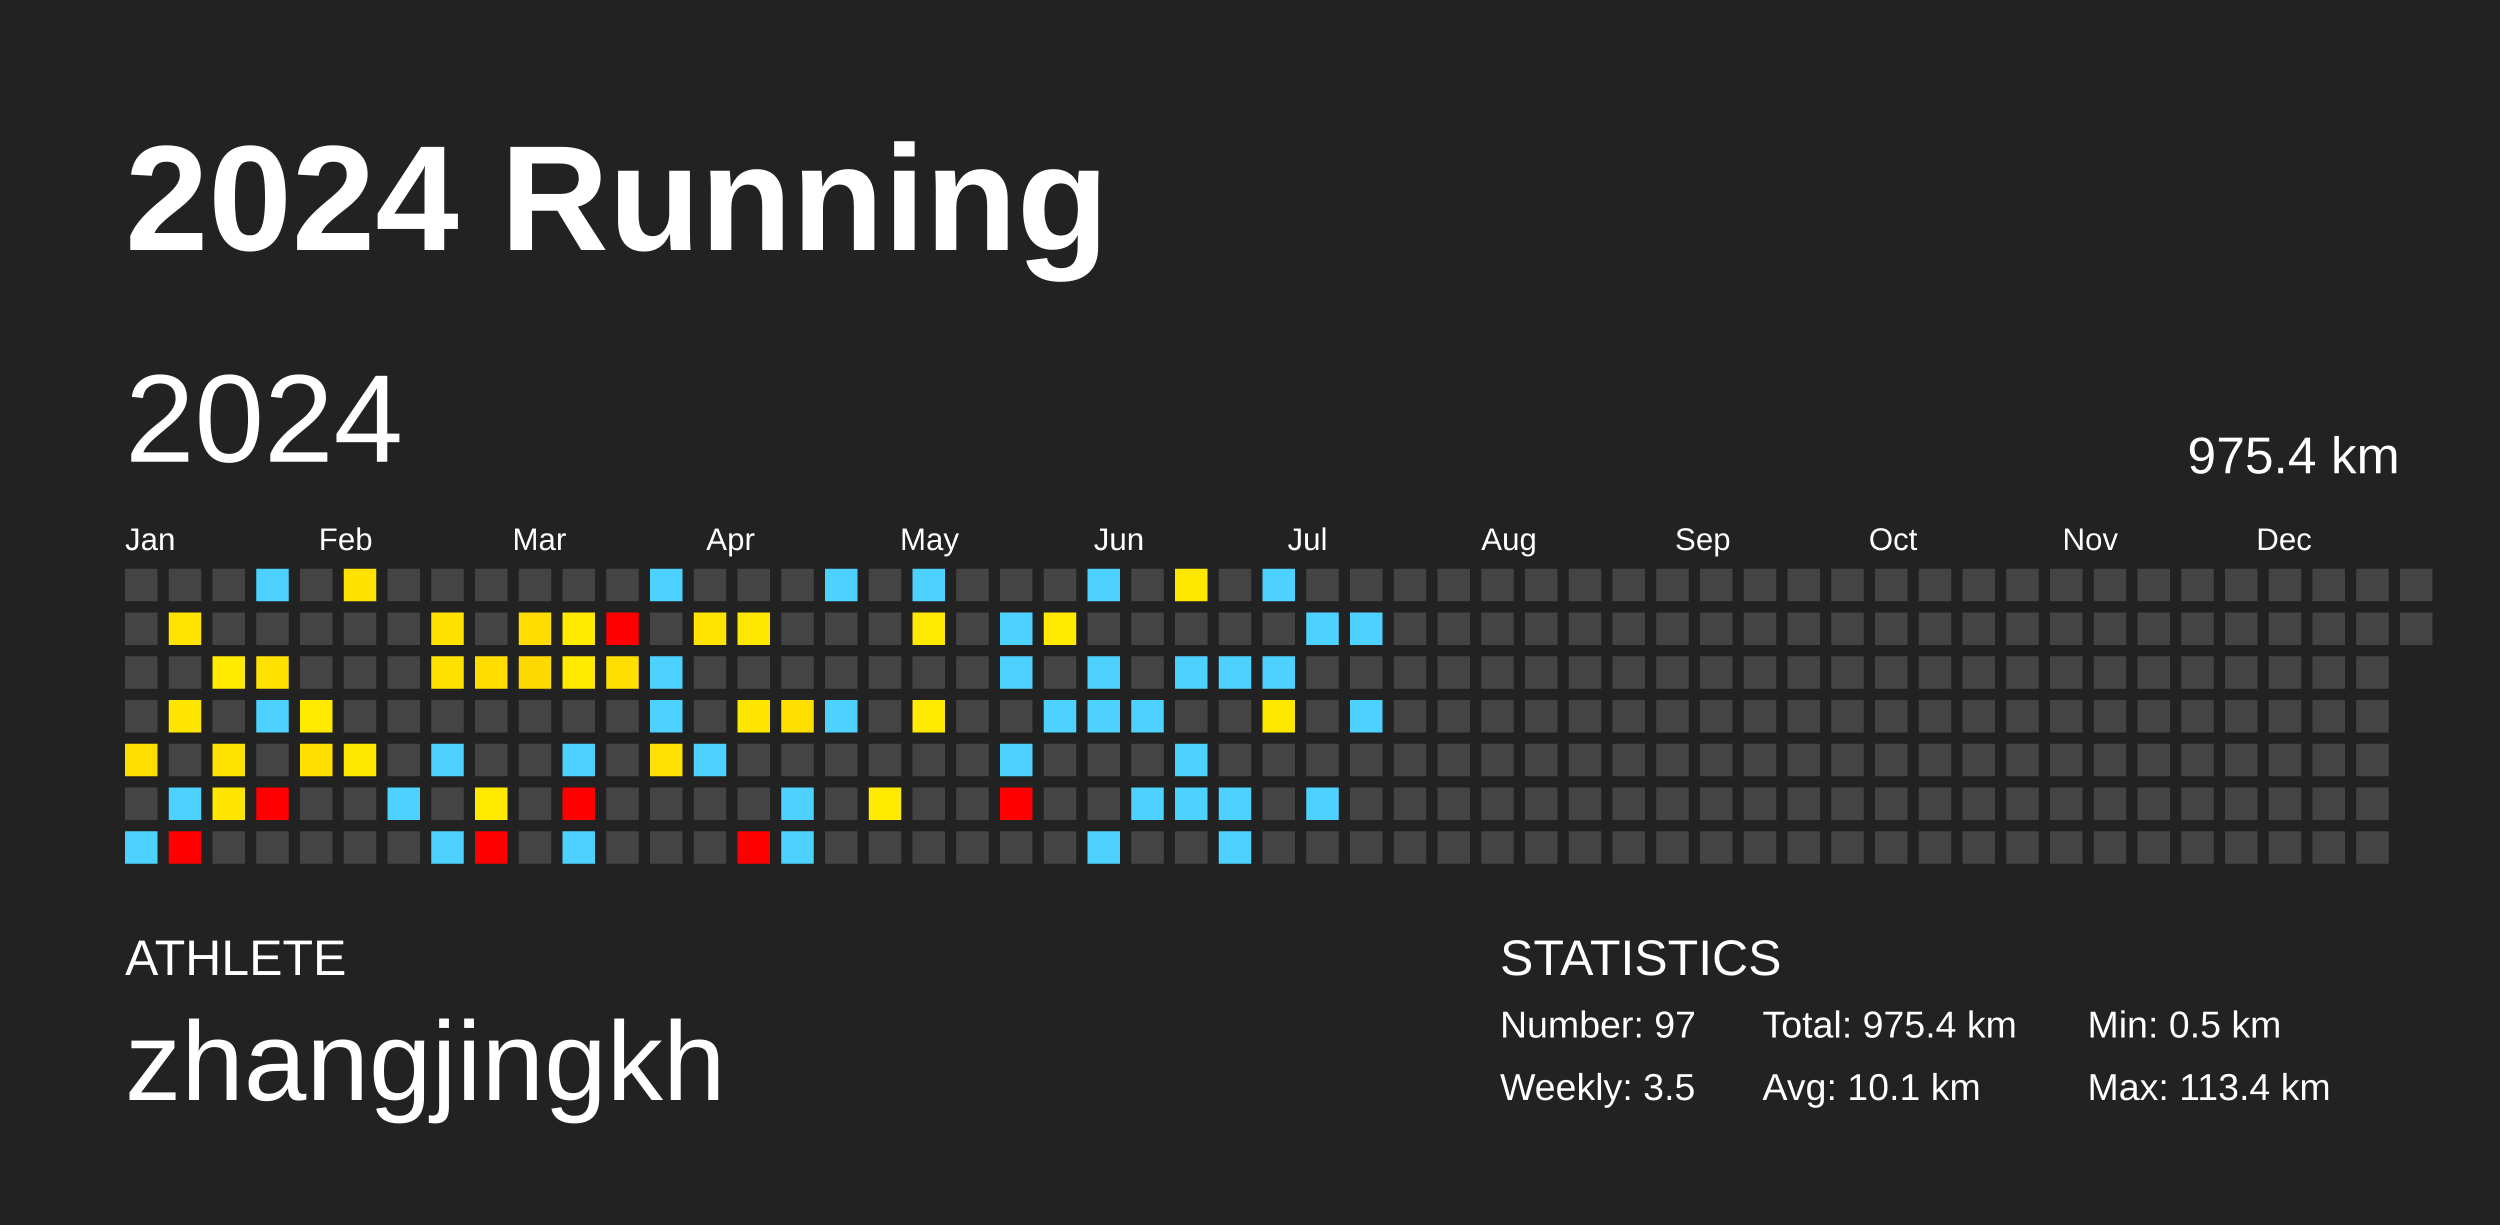
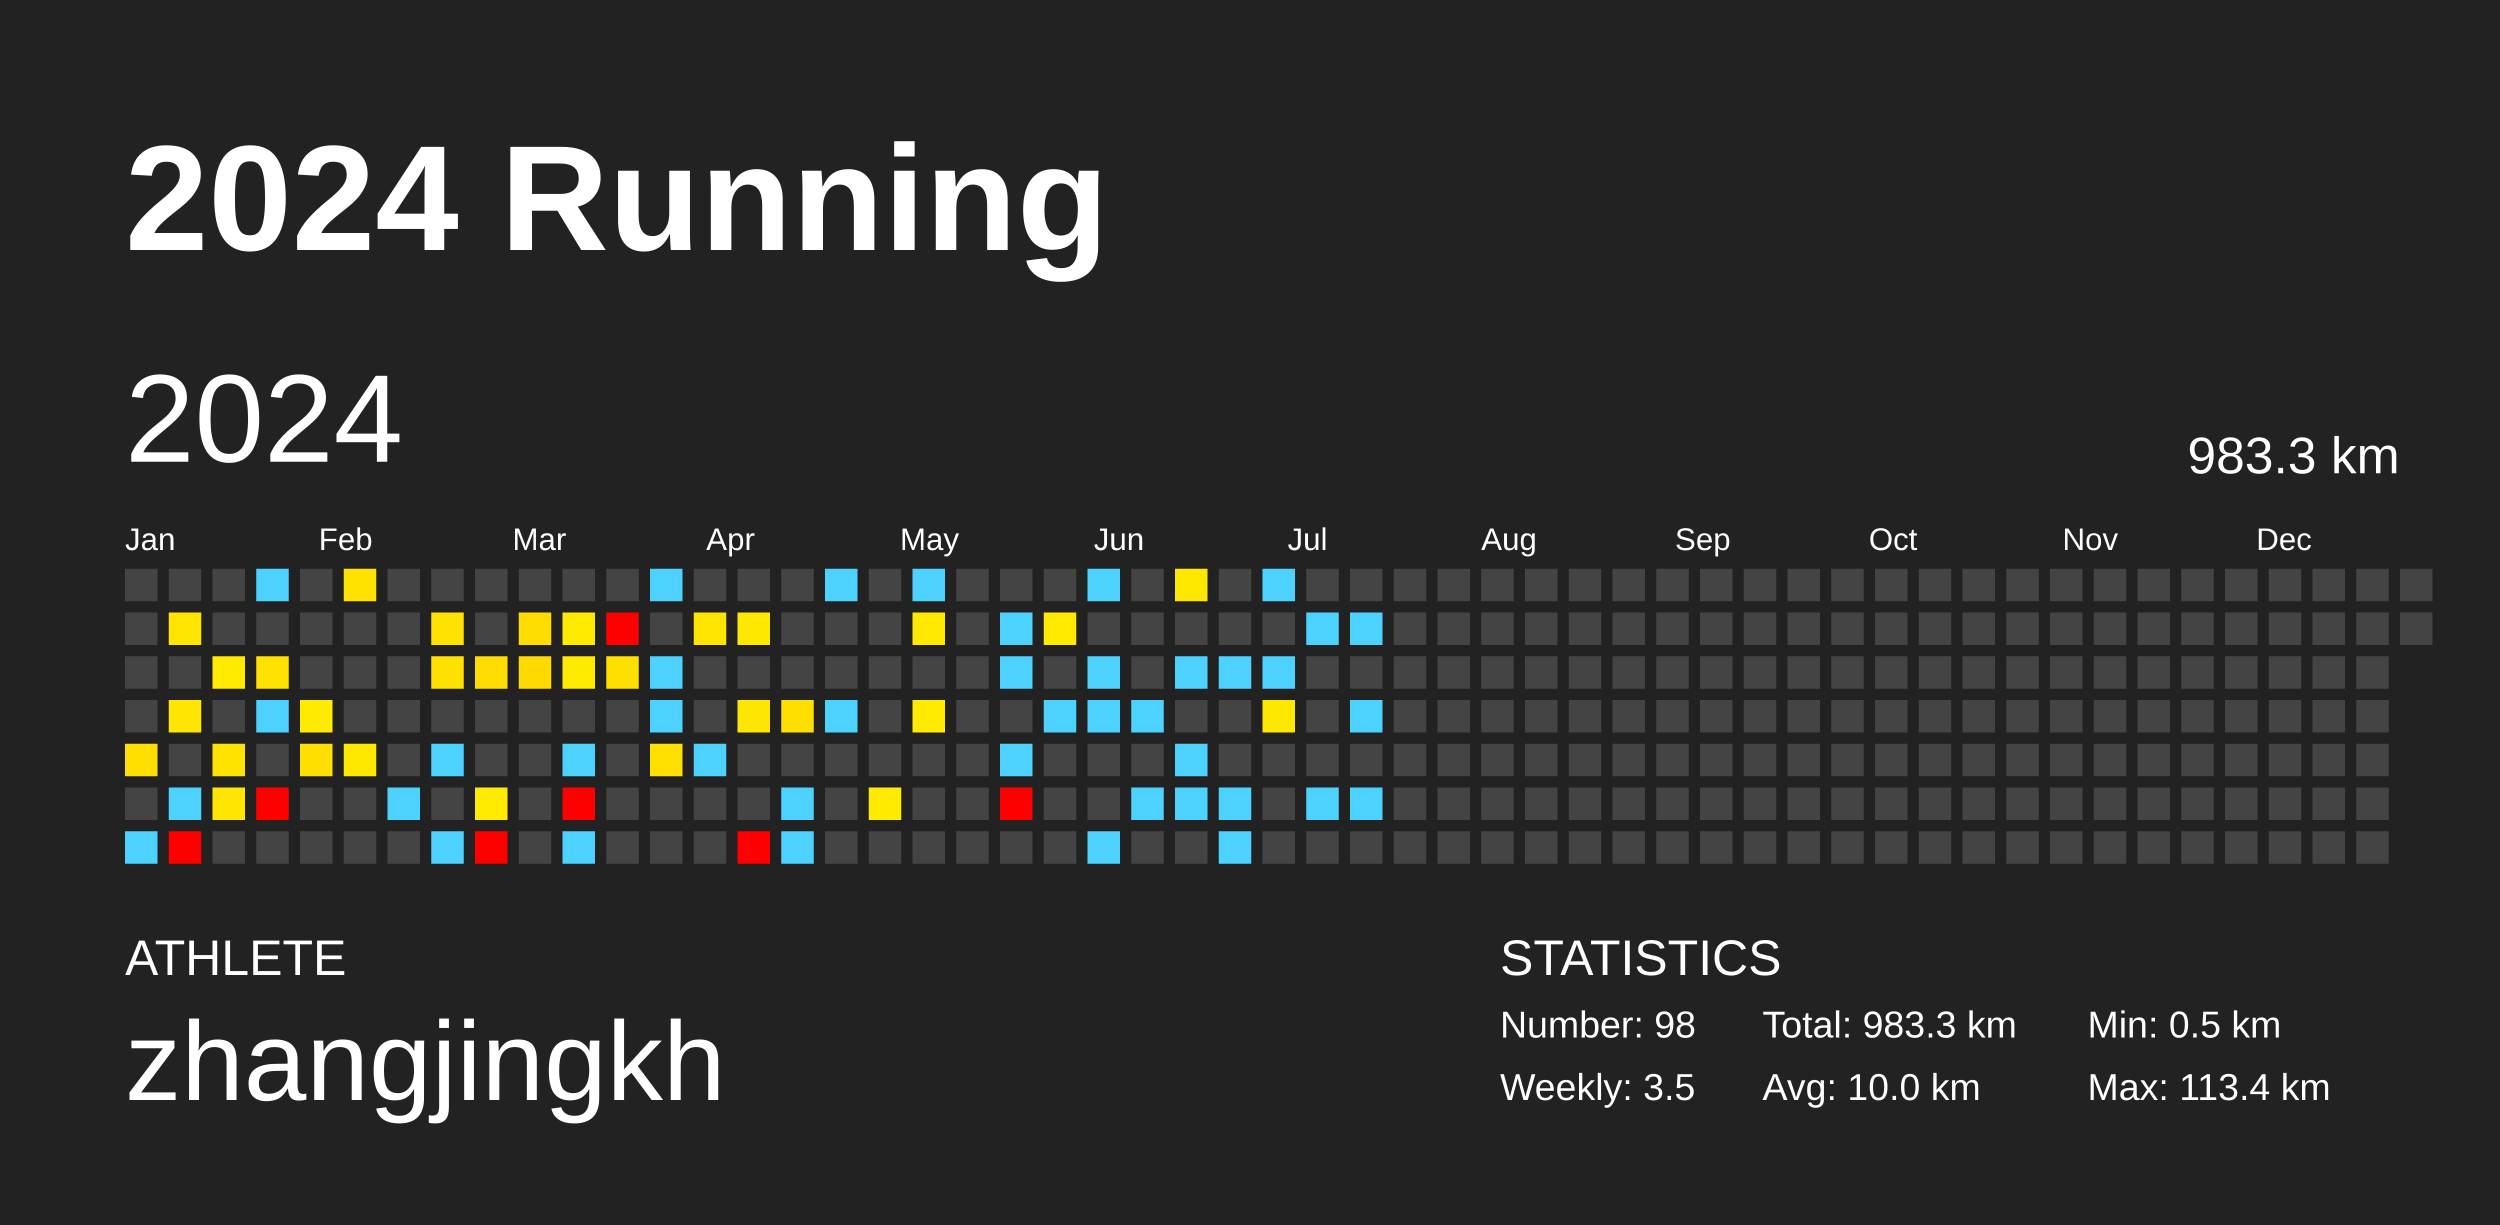
<svg xmlns="http://www.w3.org/2000/svg" baseProfile="full" height="98mm" version="1.1" viewBox="0,0,200,98" width="200mm">
  <defs />
  <rect fill="#222222" height="98" width="200" x="0" y="0" />
  <text fill="#FFFFFF" style="font-size:12px; font-family:Arial; font-weight:bold;" x="10" y="20">2024 Running</text>
  <text fill="#FFFFFF" style="font-size:4px; font-family:Arial" x="10" y="78">ATHLETE</text>
  <text fill="#FFFFFF" style="font-size:9px; font-family:Arial" x="10" y="88">zhangjingkh</text>
  <text fill="#FFFFFF" style="font-size:4px; font-family:Arial" x="120" y="78">STATISTICS</text>
-   <text fill="#FFFFFF" style="font-size:3px; font-family:Arial" x="120" y="83">Number: 97</text>
+   <text fill="#FFFFFF" style="font-size:3px; font-family:Arial" x="120" y="83">Number: 98</text>
  <text fill="#FFFFFF" style="font-size:3px; font-family:Arial" x="120" y="88">Weekly: 3.5</text>
-   <text fill="#FFFFFF" style="font-size:3px; font-family:Arial" x="141" y="83">Total: 975.4 km</text>
-   <text fill="#FFFFFF" style="font-size:3px; font-family:Arial" x="141" y="88">Avg: 10.1 km</text>
+   <text fill="#FFFFFF" style="font-size:3px; font-family:Arial" x="141" y="83">Total: 983.3 km</text>
+   <text fill="#FFFFFF" style="font-size:3px; font-family:Arial" x="141" y="88">Avg: 10.0 km</text>
  <text fill="#FFFFFF" style="font-size:3px; font-family:Arial" x="167" y="83">Min: 0.5 km</text>
  <text fill="#FFFFFF" style="font-size:3px; font-family:Arial" x="167" y="88">Max: 113.4 km</text>
  <text dominant-baseline="hanging" fill="#FFFFFF" style="font-size:10.0px; font-family:Arial;" x="10" y="30">2024</text>
-   <text dominant-baseline="hanging" fill="#FFFFFF" style="font-size:4.125px; font-family:Arial;" x="175" y="35">975.4 km</text>
+   <text dominant-baseline="hanging" fill="#FFFFFF" style="font-size:4.125px; font-family:Arial;" x="175" y="35">983.3 km</text>
  <text fill="#FFFFFF" style="font-size:2.5px; font-family:Arial" x="10.0" y="44">Jan</text>
  <text fill="#FFFFFF" style="font-size:2.5px; font-family:Arial" x="25.5" y="44">Feb</text>
  <text fill="#FFFFFF" style="font-size:2.5px; font-family:Arial" x="41.0" y="44">Mar</text>
  <text fill="#FFFFFF" style="font-size:2.5px; font-family:Arial" x="56.5" y="44">Apr</text>
  <text fill="#FFFFFF" style="font-size:2.5px; font-family:Arial" x="72.0" y="44">May</text>
  <text fill="#FFFFFF" style="font-size:2.5px; font-family:Arial" x="87.5" y="44">Jun</text>
  <text fill="#FFFFFF" style="font-size:2.5px; font-family:Arial" x="103.0" y="44">Jul</text>
  <text fill="#FFFFFF" style="font-size:2.5px; font-family:Arial" x="118.5" y="44">Aug</text>
  <text fill="#FFFFFF" style="font-size:2.5px; font-family:Arial" x="134.0" y="44">Sep</text>
  <text fill="#FFFFFF" style="font-size:2.5px; font-family:Arial" x="149.5" y="44">Oct</text>
  <text fill="#FFFFFF" style="font-size:2.5px; font-family:Arial" x="165.0" y="44">Nov</text>
  <text fill="#FFFFFF" style="font-size:2.5px; font-family:Arial" x="180.5" y="44">Dec</text>
  <rect fill="#444444" height="2.6" width="2.6" x="10.0" y="45.5" />
  <rect fill="#444444" height="2.6" width="2.6" x="10.0" y="49.0" />
  <rect fill="#444444" height="2.6" width="2.6" x="10.0" y="52.5" />
  <rect fill="#444444" height="2.6" width="2.6" x="10.0" y="56.0" />
  <rect fill="#ffdf00" height="2.6" width="2.6" x="10.0" y="59.5" />
  <rect fill="#444444" height="2.6" width="2.6" x="10.0" y="63.0" />
  <rect fill="#4dd2ff" height="2.6" width="2.6" x="10.0" y="66.5" />
  <rect fill="#444444" height="2.6" width="2.6" x="13.5" y="45.5" />
  <rect fill="#ffe400" height="2.6" width="2.6" x="13.5" y="49.0" />
  <rect fill="#444444" height="2.6" width="2.6" x="13.5" y="52.5" />
  <rect fill="#ffe600" height="2.6" width="2.6" x="13.5" y="56.0" />
  <rect fill="#444444" height="2.6" width="2.6" x="13.5" y="59.5" />
  <rect fill="#4dd2ff" height="2.6" width="2.6" x="13.5" y="63.0" />
  <rect fill="red" height="2.6" width="2.6" x="13.5" y="66.5" />
  <rect fill="#444444" height="2.6" width="2.6" x="17.0" y="45.5" />
  <rect fill="#444444" height="2.6" width="2.6" x="17.0" y="49.0" />
  <rect fill="#ffea00" height="2.6" width="2.6" x="17.0" y="52.5" />
  <rect fill="#444444" height="2.6" width="2.6" x="17.0" y="56.0" />
  <rect fill="#ffe300" height="2.6" width="2.6" x="17.0" y="59.5" />
  <rect fill="#ffe600" height="2.6" width="2.6" x="17.0" y="63.0" />
  <rect fill="#444444" height="2.6" width="2.6" x="17.0" y="66.5" />
  <rect fill="#4dd2ff" height="2.6" width="2.6" x="20.5" y="45.5" />
  <rect fill="#444444" height="2.6" width="2.6" x="20.5" y="49.0" />
  <rect fill="#ffe200" height="2.6" width="2.6" x="20.5" y="52.5" />
  <rect fill="#4dd2ff" height="2.6" width="2.6" x="20.5" y="56.0" />
  <rect fill="#444444" height="2.6" width="2.6" x="20.5" y="59.5" />
  <rect fill="red" height="2.6" width="2.6" x="20.5" y="63.0" />
  <rect fill="#444444" height="2.6" width="2.6" x="20.5" y="66.5" />
  <rect fill="#444444" height="2.6" width="2.6" x="24.0" y="45.5" />
  <rect fill="#444444" height="2.6" width="2.6" x="24.0" y="49.0" />
  <rect fill="#444444" height="2.6" width="2.6" x="24.0" y="52.5" />
  <rect fill="#ffea00" height="2.6" width="2.6" x="24.0" y="56.0" />
  <rect fill="#ffdf00" height="2.6" width="2.6" x="24.0" y="59.5" />
  <rect fill="#444444" height="2.6" width="2.6" x="24.0" y="63.0" />
  <rect fill="#444444" height="2.6" width="2.6" x="24.0" y="66.5" />
  <rect fill="#ffe200" height="2.6" width="2.6" x="27.5" y="45.5" />
  <rect fill="#444444" height="2.6" width="2.6" x="27.5" y="49.0" />
  <rect fill="#444444" height="2.6" width="2.6" x="27.5" y="52.5" />
  <rect fill="#444444" height="2.6" width="2.6" x="27.5" y="56.0" />
  <rect fill="#ffe800" height="2.6" width="2.6" x="27.5" y="59.5" />
  <rect fill="#444444" height="2.6" width="2.6" x="27.5" y="63.0" />
  <rect fill="#444444" height="2.6" width="2.6" x="27.5" y="66.5" />
  <rect fill="#444444" height="2.6" width="2.6" x="31.0" y="45.5" />
  <rect fill="#444444" height="2.6" width="2.6" x="31.0" y="49.0" />
  <rect fill="#444444" height="2.6" width="2.6" x="31.0" y="52.5" />
  <rect fill="#444444" height="2.6" width="2.6" x="31.0" y="56.0" />
  <rect fill="#444444" height="2.6" width="2.6" x="31.0" y="59.5" />
  <rect fill="#4dd2ff" height="2.6" width="2.6" x="31.0" y="63.0" />
  <rect fill="#444444" height="2.6" width="2.6" x="31.0" y="66.5" />
  <rect fill="#444444" height="2.6" width="2.6" x="34.5" y="45.5" />
  <rect fill="#ffe200" height="2.6" width="2.6" x="34.5" y="49.0" />
  <rect fill="#ffe100" height="2.6" width="2.6" x="34.5" y="52.5" />
  <rect fill="#444444" height="2.6" width="2.6" x="34.5" y="56.0" />
  <rect fill="#4dd2ff" height="2.6" width="2.6" x="34.5" y="59.5" />
  <rect fill="#444444" height="2.6" width="2.6" x="34.5" y="63.0" />
  <rect fill="#4dd2ff" height="2.6" width="2.6" x="34.5" y="66.5" />
  <rect fill="#444444" height="2.6" width="2.6" x="38.0" y="45.5" />
  <rect fill="#444444" height="2.6" width="2.6" x="38.0" y="49.0" />
  <rect fill="#ffdd00" height="2.6" width="2.6" x="38.0" y="52.5" />
  <rect fill="#444444" height="2.6" width="2.6" x="38.0" y="56.0" />
  <rect fill="#444444" height="2.6" width="2.6" x="38.0" y="59.5" />
  <rect fill="#ffea00" height="2.6" width="2.6" x="38.0" y="63.0" />
  <rect fill="red" height="2.6" width="2.6" x="38.0" y="66.5" />
  <rect fill="#444444" height="2.6" width="2.6" x="41.5" y="45.5" />
  <rect fill="#ffdd00" height="2.6" width="2.6" x="41.5" y="49.0" />
  <rect fill="#ffda00" height="2.6" width="2.6" x="41.5" y="52.5" />
  <rect fill="#444444" height="2.6" width="2.6" x="41.5" y="56.0" />
  <rect fill="#444444" height="2.6" width="2.6" x="41.5" y="59.5" />
  <rect fill="#444444" height="2.6" width="2.6" x="41.5" y="63.0" />
  <rect fill="#444444" height="2.6" width="2.6" x="41.5" y="66.5" />
  <rect fill="#444444" height="2.6" width="2.6" x="45.0" y="45.5" />
  <rect fill="#ffea00" height="2.6" width="2.6" x="45.0" y="49.0" />
  <rect fill="#ffea00" height="2.6" width="2.6" x="45.0" y="52.5" />
  <rect fill="#444444" height="2.6" width="2.6" x="45.0" y="56.0" />
  <rect fill="#4dd2ff" height="2.6" width="2.6" x="45.0" y="59.5" />
  <rect fill="red" height="2.6" width="2.6" x="45.0" y="63.0" />
  <rect fill="#4dd2ff" height="2.6" width="2.6" x="45.0" y="66.5" />
  <rect fill="#444444" height="2.6" width="2.6" x="48.5" y="45.5" />
  <rect fill="red" height="2.6" width="2.6" x="48.5" y="49.0" />
  <rect fill="#ffdf00" height="2.6" width="2.6" x="48.5" y="52.5" />
  <rect fill="#444444" height="2.6" width="2.6" x="48.5" y="56.0" />
  <rect fill="#444444" height="2.6" width="2.6" x="48.5" y="59.5" />
  <rect fill="#444444" height="2.6" width="2.6" x="48.5" y="63.0" />
  <rect fill="#444444" height="2.6" width="2.6" x="48.5" y="66.5" />
  <rect fill="#4dd2ff" height="2.6" width="2.6" x="52.0" y="45.5" />
  <rect fill="#444444" height="2.6" width="2.6" x="52.0" y="49.0" />
  <rect fill="#4dd2ff" height="2.6" width="2.6" x="52.0" y="52.5" />
  <rect fill="#4dd2ff" height="2.6" width="2.6" x="52.0" y="56.0" />
  <rect fill="#ffe000" height="2.6" width="2.6" x="52.0" y="59.5" />
  <rect fill="#444444" height="2.6" width="2.6" x="52.0" y="63.0" />
  <rect fill="#444444" height="2.6" width="2.6" x="52.0" y="66.5" />
  <rect fill="#444444" height="2.6" width="2.6" x="55.5" y="45.5" />
  <rect fill="#ffe400" height="2.6" width="2.6" x="55.5" y="49.0" />
  <rect fill="#444444" height="2.6" width="2.6" x="55.5" y="52.5" />
  <rect fill="#444444" height="2.6" width="2.6" x="55.5" y="56.0" />
  <rect fill="#4dd2ff" height="2.6" width="2.6" x="55.5" y="59.5" />
  <rect fill="#444444" height="2.6" width="2.6" x="55.5" y="63.0" />
  <rect fill="#444444" height="2.6" width="2.6" x="55.5" y="66.5" />
  <rect fill="#444444" height="2.6" width="2.6" x="59.0" y="45.5" />
  <rect fill="#ffe800" height="2.6" width="2.6" x="59.0" y="49.0" />
  <rect fill="#444444" height="2.6" width="2.6" x="59.0" y="52.5" />
  <rect fill="#ffe600" height="2.6" width="2.6" x="59.0" y="56.0" />
  <rect fill="#444444" height="2.6" width="2.6" x="59.0" y="59.5" />
  <rect fill="#444444" height="2.6" width="2.6" x="59.0" y="63.0" />
  <rect fill="red" height="2.6" width="2.6" x="59.0" y="66.5" />
  <rect fill="#444444" height="2.6" width="2.6" x="62.5" y="45.5" />
  <rect fill="#444444" height="2.6" width="2.6" x="62.5" y="49.0" />
  <rect fill="#444444" height="2.6" width="2.6" x="62.5" y="52.5" />
  <rect fill="#ffdf00" height="2.6" width="2.6" x="62.5" y="56.0" />
  <rect fill="#444444" height="2.6" width="2.6" x="62.5" y="59.5" />
  <rect fill="#4dd2ff" height="2.6" width="2.6" x="62.5" y="63.0" />
  <rect fill="#4dd2ff" height="2.6" width="2.6" x="62.5" y="66.5" />
  <rect fill="#4dd2ff" height="2.6" width="2.6" x="66.0" y="45.5" />
  <rect fill="#444444" height="2.6" width="2.6" x="66.0" y="49.0" />
  <rect fill="#444444" height="2.6" width="2.6" x="66.0" y="52.5" />
  <rect fill="#4dd2ff" height="2.6" width="2.6" x="66.0" y="56.0" />
  <rect fill="#444444" height="2.6" width="2.6" x="66.0" y="59.5" />
  <rect fill="#444444" height="2.6" width="2.6" x="66.0" y="63.0" />
  <rect fill="#444444" height="2.6" width="2.6" x="66.0" y="66.5" />
  <rect fill="#444444" height="2.6" width="2.6" x="69.5" y="45.5" />
  <rect fill="#444444" height="2.6" width="2.6" x="69.5" y="49.0" />
  <rect fill="#444444" height="2.6" width="2.6" x="69.5" y="52.5" />
  <rect fill="#444444" height="2.6" width="2.6" x="69.5" y="56.0" />
  <rect fill="#444444" height="2.6" width="2.6" x="69.5" y="59.5" />
  <rect fill="#ffea00" height="2.6" width="2.6" x="69.5" y="63.0" />
  <rect fill="#444444" height="2.6" width="2.6" x="69.5" y="66.5" />
  <rect fill="#4dd2ff" height="2.6" width="2.6" x="73.0" y="45.5" />
  <rect fill="#ffe900" height="2.6" width="2.6" x="73.0" y="49.0" />
  <rect fill="#444444" height="2.6" width="2.6" x="73.0" y="52.5" />
  <rect fill="#ffea00" height="2.6" width="2.6" x="73.0" y="56.0" />
  <rect fill="#444444" height="2.6" width="2.6" x="73.0" y="59.5" />
  <rect fill="#444444" height="2.6" width="2.6" x="73.0" y="63.0" />
  <rect fill="#444444" height="2.6" width="2.6" x="73.0" y="66.5" />
  <rect fill="#444444" height="2.6" width="2.6" x="76.5" y="45.5" />
  <rect fill="#444444" height="2.6" width="2.6" x="76.5" y="49.0" />
  <rect fill="#444444" height="2.6" width="2.6" x="76.5" y="52.5" />
  <rect fill="#444444" height="2.6" width="2.6" x="76.5" y="56.0" />
  <rect fill="#444444" height="2.6" width="2.6" x="76.5" y="59.5" />
  <rect fill="#444444" height="2.6" width="2.6" x="76.5" y="63.0" />
  <rect fill="#444444" height="2.6" width="2.6" x="76.5" y="66.5" />
  <rect fill="#444444" height="2.6" width="2.6" x="80.0" y="45.5" />
  <rect fill="#4dd2ff" height="2.6" width="2.6" x="80.0" y="49.0" />
  <rect fill="#4dd2ff" height="2.6" width="2.6" x="80.0" y="52.5" />
  <rect fill="#444444" height="2.6" width="2.6" x="80.0" y="56.0" />
  <rect fill="#4dd2ff" height="2.6" width="2.6" x="80.0" y="59.5" />
  <rect fill="red" height="2.6" width="2.6" x="80.0" y="63.0" />
  <rect fill="#444444" height="2.6" width="2.6" x="80.0" y="66.5" />
  <rect fill="#444444" height="2.6" width="2.6" x="83.5" y="45.5" />
  <rect fill="#ffea00" height="2.6" width="2.6" x="83.5" y="49.0" />
  <rect fill="#444444" height="2.6" width="2.6" x="83.5" y="52.5" />
  <rect fill="#4dd2ff" height="2.6" width="2.6" x="83.5" y="56.0" />
  <rect fill="#444444" height="2.6" width="2.6" x="83.5" y="59.5" />
  <rect fill="#444444" height="2.6" width="2.6" x="83.5" y="63.0" />
  <rect fill="#444444" height="2.6" width="2.6" x="83.5" y="66.5" />
  <rect fill="#4dd2ff" height="2.6" width="2.6" x="87.0" y="45.5" />
  <rect fill="#444444" height="2.6" width="2.6" x="87.0" y="49.0" />
  <rect fill="#4dd2ff" height="2.6" width="2.6" x="87.0" y="52.5" />
  <rect fill="#4dd2ff" height="2.6" width="2.6" x="87.0" y="56.0" />
  <rect fill="#444444" height="2.6" width="2.6" x="87.0" y="59.5" />
  <rect fill="#444444" height="2.6" width="2.6" x="87.0" y="63.0" />
  <rect fill="#4dd2ff" height="2.6" width="2.6" x="87.0" y="66.5" />
  <rect fill="#444444" height="2.6" width="2.6" x="90.5" y="45.5" />
  <rect fill="#444444" height="2.6" width="2.6" x="90.5" y="49.0" />
  <rect fill="#444444" height="2.6" width="2.6" x="90.5" y="52.5" />
  <rect fill="#4dd2ff" height="2.6" width="2.6" x="90.5" y="56.0" />
  <rect fill="#444444" height="2.6" width="2.6" x="90.5" y="59.5" />
  <rect fill="#4dd2ff" height="2.6" width="2.6" x="90.5" y="63.0" />
  <rect fill="#444444" height="2.6" width="2.6" x="90.5" y="66.5" />
  <rect fill="#ffe800" height="2.6" width="2.6" x="94.0" y="45.5" />
  <rect fill="#444444" height="2.6" width="2.6" x="94.0" y="49.0" />
  <rect fill="#4dd2ff" height="2.6" width="2.6" x="94.0" y="52.5" />
  <rect fill="#444444" height="2.6" width="2.6" x="94.0" y="56.0" />
  <rect fill="#4dd2ff" height="2.6" width="2.6" x="94.0" y="59.5" />
  <rect fill="#4dd2ff" height="2.6" width="2.6" x="94.0" y="63.0" />
  <rect fill="#444444" height="2.6" width="2.6" x="94.0" y="66.5" />
  <rect fill="#444444" height="2.6" width="2.6" x="97.5" y="45.5" />
  <rect fill="#444444" height="2.6" width="2.6" x="97.5" y="49.0" />
  <rect fill="#4dd2ff" height="2.6" width="2.6" x="97.5" y="52.5" />
  <rect fill="#444444" height="2.6" width="2.6" x="97.5" y="56.0" />
  <rect fill="#444444" height="2.6" width="2.6" x="97.5" y="59.5" />
  <rect fill="#4dd2ff" height="2.6" width="2.6" x="97.5" y="63.0" />
  <rect fill="#4dd2ff" height="2.6" width="2.6" x="97.5" y="66.5" />
  <rect fill="#4dd2ff" height="2.6" width="2.6" x="101.0" y="45.5" />
  <rect fill="#444444" height="2.6" width="2.6" x="101.0" y="49.0" />
  <rect fill="#4dd2ff" height="2.6" width="2.6" x="101.0" y="52.5" />
  <rect fill="#ffe800" height="2.6" width="2.6" x="101.0" y="56.0" />
  <rect fill="#444444" height="2.6" width="2.6" x="101.0" y="59.5" />
  <rect fill="#444444" height="2.6" width="2.6" x="101.0" y="63.0" />
  <rect fill="#444444" height="2.6" width="2.6" x="101.0" y="66.5" />
  <rect fill="#444444" height="2.6" width="2.6" x="104.5" y="45.5" />
  <rect fill="#4dd2ff" height="2.6" width="2.6" x="104.5" y="49.0" />
  <rect fill="#444444" height="2.6" width="2.6" x="104.5" y="52.5" />
  <rect fill="#444444" height="2.6" width="2.6" x="104.5" y="56.0" />
  <rect fill="#444444" height="2.6" width="2.6" x="104.5" y="59.5" />
  <rect fill="#4dd2ff" height="2.6" width="2.6" x="104.5" y="63.0" />
  <rect fill="#444444" height="2.6" width="2.6" x="104.5" y="66.5" />
  <rect fill="#444444" height="2.6" width="2.6" x="108.0" y="45.5" />
  <rect fill="#4dd2ff" height="2.6" width="2.6" x="108.0" y="49.0" />
  <rect fill="#444444" height="2.6" width="2.6" x="108.0" y="52.5" />
  <rect fill="#4dd2ff" height="2.6" width="2.6" x="108.0" y="56.0" />
  <rect fill="#444444" height="2.6" width="2.6" x="108.0" y="59.5" />
-   <rect fill="#444444" height="2.6" width="2.6" x="108.0" y="63.0" />
+   <rect fill="#4dd2ff" height="2.6" width="2.6" x="108.0" y="63.0" />
  <rect fill="#444444" height="2.6" width="2.6" x="108.0" y="66.5" />
  <rect fill="#444444" height="2.6" width="2.6" x="111.5" y="45.5" />
  <rect fill="#444444" height="2.6" width="2.6" x="111.5" y="49.0" />
  <rect fill="#444444" height="2.6" width="2.6" x="111.5" y="52.5" />
  <rect fill="#444444" height="2.6" width="2.6" x="111.5" y="56.0" />
  <rect fill="#444444" height="2.6" width="2.6" x="111.5" y="59.5" />
  <rect fill="#444444" height="2.6" width="2.6" x="111.5" y="63.0" />
  <rect fill="#444444" height="2.6" width="2.6" x="111.5" y="66.5" />
  <rect fill="#444444" height="2.6" width="2.6" x="115.0" y="45.5" />
  <rect fill="#444444" height="2.6" width="2.6" x="115.0" y="49.0" />
  <rect fill="#444444" height="2.6" width="2.6" x="115.0" y="52.5" />
  <rect fill="#444444" height="2.6" width="2.6" x="115.0" y="56.0" />
  <rect fill="#444444" height="2.6" width="2.6" x="115.0" y="59.5" />
  <rect fill="#444444" height="2.6" width="2.6" x="115.0" y="63.0" />
  <rect fill="#444444" height="2.6" width="2.6" x="115.0" y="66.5" />
  <rect fill="#444444" height="2.6" width="2.6" x="118.5" y="45.5" />
  <rect fill="#444444" height="2.6" width="2.6" x="118.5" y="49.0" />
  <rect fill="#444444" height="2.6" width="2.6" x="118.5" y="52.5" />
  <rect fill="#444444" height="2.6" width="2.6" x="118.5" y="56.0" />
  <rect fill="#444444" height="2.6" width="2.6" x="118.5" y="59.5" />
  <rect fill="#444444" height="2.6" width="2.6" x="118.5" y="63.0" />
  <rect fill="#444444" height="2.6" width="2.6" x="118.5" y="66.5" />
  <rect fill="#444444" height="2.6" width="2.6" x="122.0" y="45.5" />
  <rect fill="#444444" height="2.6" width="2.6" x="122.0" y="49.0" />
  <rect fill="#444444" height="2.6" width="2.6" x="122.0" y="52.5" />
  <rect fill="#444444" height="2.6" width="2.6" x="122.0" y="56.0" />
  <rect fill="#444444" height="2.6" width="2.6" x="122.0" y="59.5" />
  <rect fill="#444444" height="2.6" width="2.6" x="122.0" y="63.0" />
  <rect fill="#444444" height="2.6" width="2.6" x="122.0" y="66.5" />
  <rect fill="#444444" height="2.6" width="2.6" x="125.5" y="45.5" />
  <rect fill="#444444" height="2.6" width="2.6" x="125.5" y="49.0" />
  <rect fill="#444444" height="2.6" width="2.6" x="125.5" y="52.5" />
  <rect fill="#444444" height="2.6" width="2.6" x="125.5" y="56.0" />
  <rect fill="#444444" height="2.6" width="2.6" x="125.5" y="59.5" />
  <rect fill="#444444" height="2.6" width="2.6" x="125.5" y="63.0" />
  <rect fill="#444444" height="2.6" width="2.6" x="125.5" y="66.5" />
  <rect fill="#444444" height="2.6" width="2.6" x="129.0" y="45.5" />
  <rect fill="#444444" height="2.6" width="2.6" x="129.0" y="49.0" />
  <rect fill="#444444" height="2.6" width="2.6" x="129.0" y="52.5" />
  <rect fill="#444444" height="2.6" width="2.6" x="129.0" y="56.0" />
  <rect fill="#444444" height="2.6" width="2.6" x="129.0" y="59.5" />
  <rect fill="#444444" height="2.6" width="2.6" x="129.0" y="63.0" />
  <rect fill="#444444" height="2.6" width="2.6" x="129.0" y="66.5" />
  <rect fill="#444444" height="2.6" width="2.6" x="132.5" y="45.5" />
  <rect fill="#444444" height="2.6" width="2.6" x="132.5" y="49.0" />
  <rect fill="#444444" height="2.6" width="2.6" x="132.5" y="52.5" />
  <rect fill="#444444" height="2.6" width="2.6" x="132.5" y="56.0" />
  <rect fill="#444444" height="2.6" width="2.6" x="132.5" y="59.5" />
  <rect fill="#444444" height="2.6" width="2.6" x="132.5" y="63.0" />
  <rect fill="#444444" height="2.6" width="2.6" x="132.5" y="66.5" />
  <rect fill="#444444" height="2.6" width="2.6" x="136.0" y="45.5" />
  <rect fill="#444444" height="2.6" width="2.6" x="136.0" y="49.0" />
  <rect fill="#444444" height="2.6" width="2.6" x="136.0" y="52.5" />
  <rect fill="#444444" height="2.6" width="2.6" x="136.0" y="56.0" />
  <rect fill="#444444" height="2.6" width="2.6" x="136.0" y="59.5" />
  <rect fill="#444444" height="2.6" width="2.6" x="136.0" y="63.0" />
  <rect fill="#444444" height="2.6" width="2.6" x="136.0" y="66.5" />
  <rect fill="#444444" height="2.6" width="2.6" x="139.5" y="45.5" />
  <rect fill="#444444" height="2.6" width="2.6" x="139.5" y="49.0" />
  <rect fill="#444444" height="2.6" width="2.6" x="139.5" y="52.5" />
  <rect fill="#444444" height="2.6" width="2.6" x="139.5" y="56.0" />
  <rect fill="#444444" height="2.6" width="2.6" x="139.5" y="59.5" />
  <rect fill="#444444" height="2.6" width="2.6" x="139.5" y="63.0" />
  <rect fill="#444444" height="2.6" width="2.6" x="139.5" y="66.5" />
  <rect fill="#444444" height="2.6" width="2.6" x="143.0" y="45.5" />
  <rect fill="#444444" height="2.6" width="2.6" x="143.0" y="49.0" />
  <rect fill="#444444" height="2.6" width="2.6" x="143.0" y="52.5" />
  <rect fill="#444444" height="2.6" width="2.6" x="143.0" y="56.0" />
  <rect fill="#444444" height="2.6" width="2.6" x="143.0" y="59.5" />
  <rect fill="#444444" height="2.6" width="2.6" x="143.0" y="63.0" />
  <rect fill="#444444" height="2.6" width="2.6" x="143.0" y="66.5" />
  <rect fill="#444444" height="2.6" width="2.6" x="146.5" y="45.5" />
  <rect fill="#444444" height="2.6" width="2.6" x="146.5" y="49.0" />
  <rect fill="#444444" height="2.6" width="2.6" x="146.5" y="52.5" />
  <rect fill="#444444" height="2.6" width="2.6" x="146.5" y="56.0" />
  <rect fill="#444444" height="2.6" width="2.6" x="146.5" y="59.5" />
  <rect fill="#444444" height="2.6" width="2.6" x="146.5" y="63.0" />
  <rect fill="#444444" height="2.6" width="2.6" x="146.5" y="66.5" />
  <rect fill="#444444" height="2.6" width="2.6" x="150.0" y="45.5" />
  <rect fill="#444444" height="2.6" width="2.6" x="150.0" y="49.0" />
  <rect fill="#444444" height="2.6" width="2.6" x="150.0" y="52.5" />
  <rect fill="#444444" height="2.6" width="2.6" x="150.0" y="56.0" />
  <rect fill="#444444" height="2.6" width="2.6" x="150.0" y="59.5" />
  <rect fill="#444444" height="2.6" width="2.6" x="150.0" y="63.0" />
  <rect fill="#444444" height="2.6" width="2.6" x="150.0" y="66.5" />
  <rect fill="#444444" height="2.6" width="2.6" x="153.5" y="45.5" />
  <rect fill="#444444" height="2.6" width="2.6" x="153.5" y="49.0" />
  <rect fill="#444444" height="2.6" width="2.6" x="153.5" y="52.5" />
  <rect fill="#444444" height="2.6" width="2.6" x="153.5" y="56.0" />
  <rect fill="#444444" height="2.6" width="2.6" x="153.5" y="59.5" />
  <rect fill="#444444" height="2.6" width="2.6" x="153.5" y="63.0" />
  <rect fill="#444444" height="2.6" width="2.6" x="153.5" y="66.5" />
  <rect fill="#444444" height="2.6" width="2.6" x="157.0" y="45.5" />
  <rect fill="#444444" height="2.6" width="2.6" x="157.0" y="49.0" />
  <rect fill="#444444" height="2.6" width="2.6" x="157.0" y="52.5" />
  <rect fill="#444444" height="2.6" width="2.6" x="157.0" y="56.0" />
  <rect fill="#444444" height="2.6" width="2.6" x="157.0" y="59.5" />
  <rect fill="#444444" height="2.6" width="2.6" x="157.0" y="63.0" />
  <rect fill="#444444" height="2.6" width="2.6" x="157.0" y="66.5" />
  <rect fill="#444444" height="2.6" width="2.6" x="160.5" y="45.5" />
  <rect fill="#444444" height="2.6" width="2.6" x="160.5" y="49.0" />
  <rect fill="#444444" height="2.6" width="2.6" x="160.5" y="52.5" />
  <rect fill="#444444" height="2.6" width="2.6" x="160.5" y="56.0" />
  <rect fill="#444444" height="2.6" width="2.6" x="160.5" y="59.5" />
  <rect fill="#444444" height="2.6" width="2.6" x="160.5" y="63.0" />
  <rect fill="#444444" height="2.6" width="2.6" x="160.5" y="66.5" />
  <rect fill="#444444" height="2.6" width="2.6" x="164.0" y="45.5" />
  <rect fill="#444444" height="2.6" width="2.6" x="164.0" y="49.0" />
  <rect fill="#444444" height="2.6" width="2.6" x="164.0" y="52.5" />
  <rect fill="#444444" height="2.6" width="2.6" x="164.0" y="56.0" />
  <rect fill="#444444" height="2.6" width="2.6" x="164.0" y="59.5" />
  <rect fill="#444444" height="2.6" width="2.6" x="164.0" y="63.0" />
  <rect fill="#444444" height="2.6" width="2.6" x="164.0" y="66.5" />
  <rect fill="#444444" height="2.6" width="2.6" x="167.5" y="45.5" />
  <rect fill="#444444" height="2.6" width="2.6" x="167.5" y="49.0" />
  <rect fill="#444444" height="2.6" width="2.6" x="167.5" y="52.5" />
  <rect fill="#444444" height="2.6" width="2.6" x="167.5" y="56.0" />
  <rect fill="#444444" height="2.6" width="2.6" x="167.5" y="59.5" />
  <rect fill="#444444" height="2.6" width="2.6" x="167.5" y="63.0" />
  <rect fill="#444444" height="2.6" width="2.6" x="167.5" y="66.5" />
  <rect fill="#444444" height="2.6" width="2.6" x="171.0" y="45.5" />
  <rect fill="#444444" height="2.6" width="2.6" x="171.0" y="49.0" />
  <rect fill="#444444" height="2.6" width="2.6" x="171.0" y="52.5" />
  <rect fill="#444444" height="2.6" width="2.6" x="171.0" y="56.0" />
  <rect fill="#444444" height="2.6" width="2.6" x="171.0" y="59.5" />
  <rect fill="#444444" height="2.6" width="2.6" x="171.0" y="63.0" />
  <rect fill="#444444" height="2.6" width="2.6" x="171.0" y="66.5" />
  <rect fill="#444444" height="2.6" width="2.6" x="174.5" y="45.5" />
  <rect fill="#444444" height="2.6" width="2.6" x="174.5" y="49.0" />
  <rect fill="#444444" height="2.6" width="2.6" x="174.5" y="52.5" />
  <rect fill="#444444" height="2.6" width="2.6" x="174.5" y="56.0" />
  <rect fill="#444444" height="2.6" width="2.6" x="174.5" y="59.5" />
  <rect fill="#444444" height="2.6" width="2.6" x="174.5" y="63.0" />
  <rect fill="#444444" height="2.6" width="2.6" x="174.5" y="66.5" />
  <rect fill="#444444" height="2.6" width="2.6" x="178.0" y="45.5" />
  <rect fill="#444444" height="2.6" width="2.6" x="178.0" y="49.0" />
  <rect fill="#444444" height="2.6" width="2.6" x="178.0" y="52.5" />
  <rect fill="#444444" height="2.6" width="2.6" x="178.0" y="56.0" />
  <rect fill="#444444" height="2.6" width="2.6" x="178.0" y="59.5" />
  <rect fill="#444444" height="2.6" width="2.6" x="178.0" y="63.0" />
  <rect fill="#444444" height="2.6" width="2.6" x="178.0" y="66.5" />
  <rect fill="#444444" height="2.6" width="2.6" x="181.5" y="45.5" />
  <rect fill="#444444" height="2.6" width="2.6" x="181.5" y="49.0" />
  <rect fill="#444444" height="2.6" width="2.6" x="181.5" y="52.5" />
  <rect fill="#444444" height="2.6" width="2.6" x="181.5" y="56.0" />
  <rect fill="#444444" height="2.6" width="2.6" x="181.5" y="59.5" />
  <rect fill="#444444" height="2.6" width="2.6" x="181.5" y="63.0" />
  <rect fill="#444444" height="2.6" width="2.6" x="181.5" y="66.5" />
  <rect fill="#444444" height="2.6" width="2.6" x="185.0" y="45.5" />
  <rect fill="#444444" height="2.6" width="2.6" x="185.0" y="49.0" />
  <rect fill="#444444" height="2.6" width="2.6" x="185.0" y="52.5" />
  <rect fill="#444444" height="2.6" width="2.6" x="185.0" y="56.0" />
  <rect fill="#444444" height="2.6" width="2.6" x="185.0" y="59.5" />
  <rect fill="#444444" height="2.6" width="2.6" x="185.0" y="63.0" />
  <rect fill="#444444" height="2.6" width="2.6" x="185.0" y="66.5" />
  <rect fill="#444444" height="2.6" width="2.6" x="188.5" y="45.5" />
  <rect fill="#444444" height="2.6" width="2.6" x="188.5" y="49.0" />
  <rect fill="#444444" height="2.6" width="2.6" x="188.5" y="52.5" />
  <rect fill="#444444" height="2.6" width="2.6" x="188.5" y="56.0" />
  <rect fill="#444444" height="2.6" width="2.6" x="188.5" y="59.5" />
  <rect fill="#444444" height="2.6" width="2.6" x="188.5" y="63.0" />
  <rect fill="#444444" height="2.6" width="2.6" x="188.5" y="66.5" />
  <rect fill="#444444" height="2.6" width="2.6" x="192.0" y="45.5" />
  <rect fill="#444444" height="2.6" width="2.6" x="192.0" y="49.0" />
</svg>
